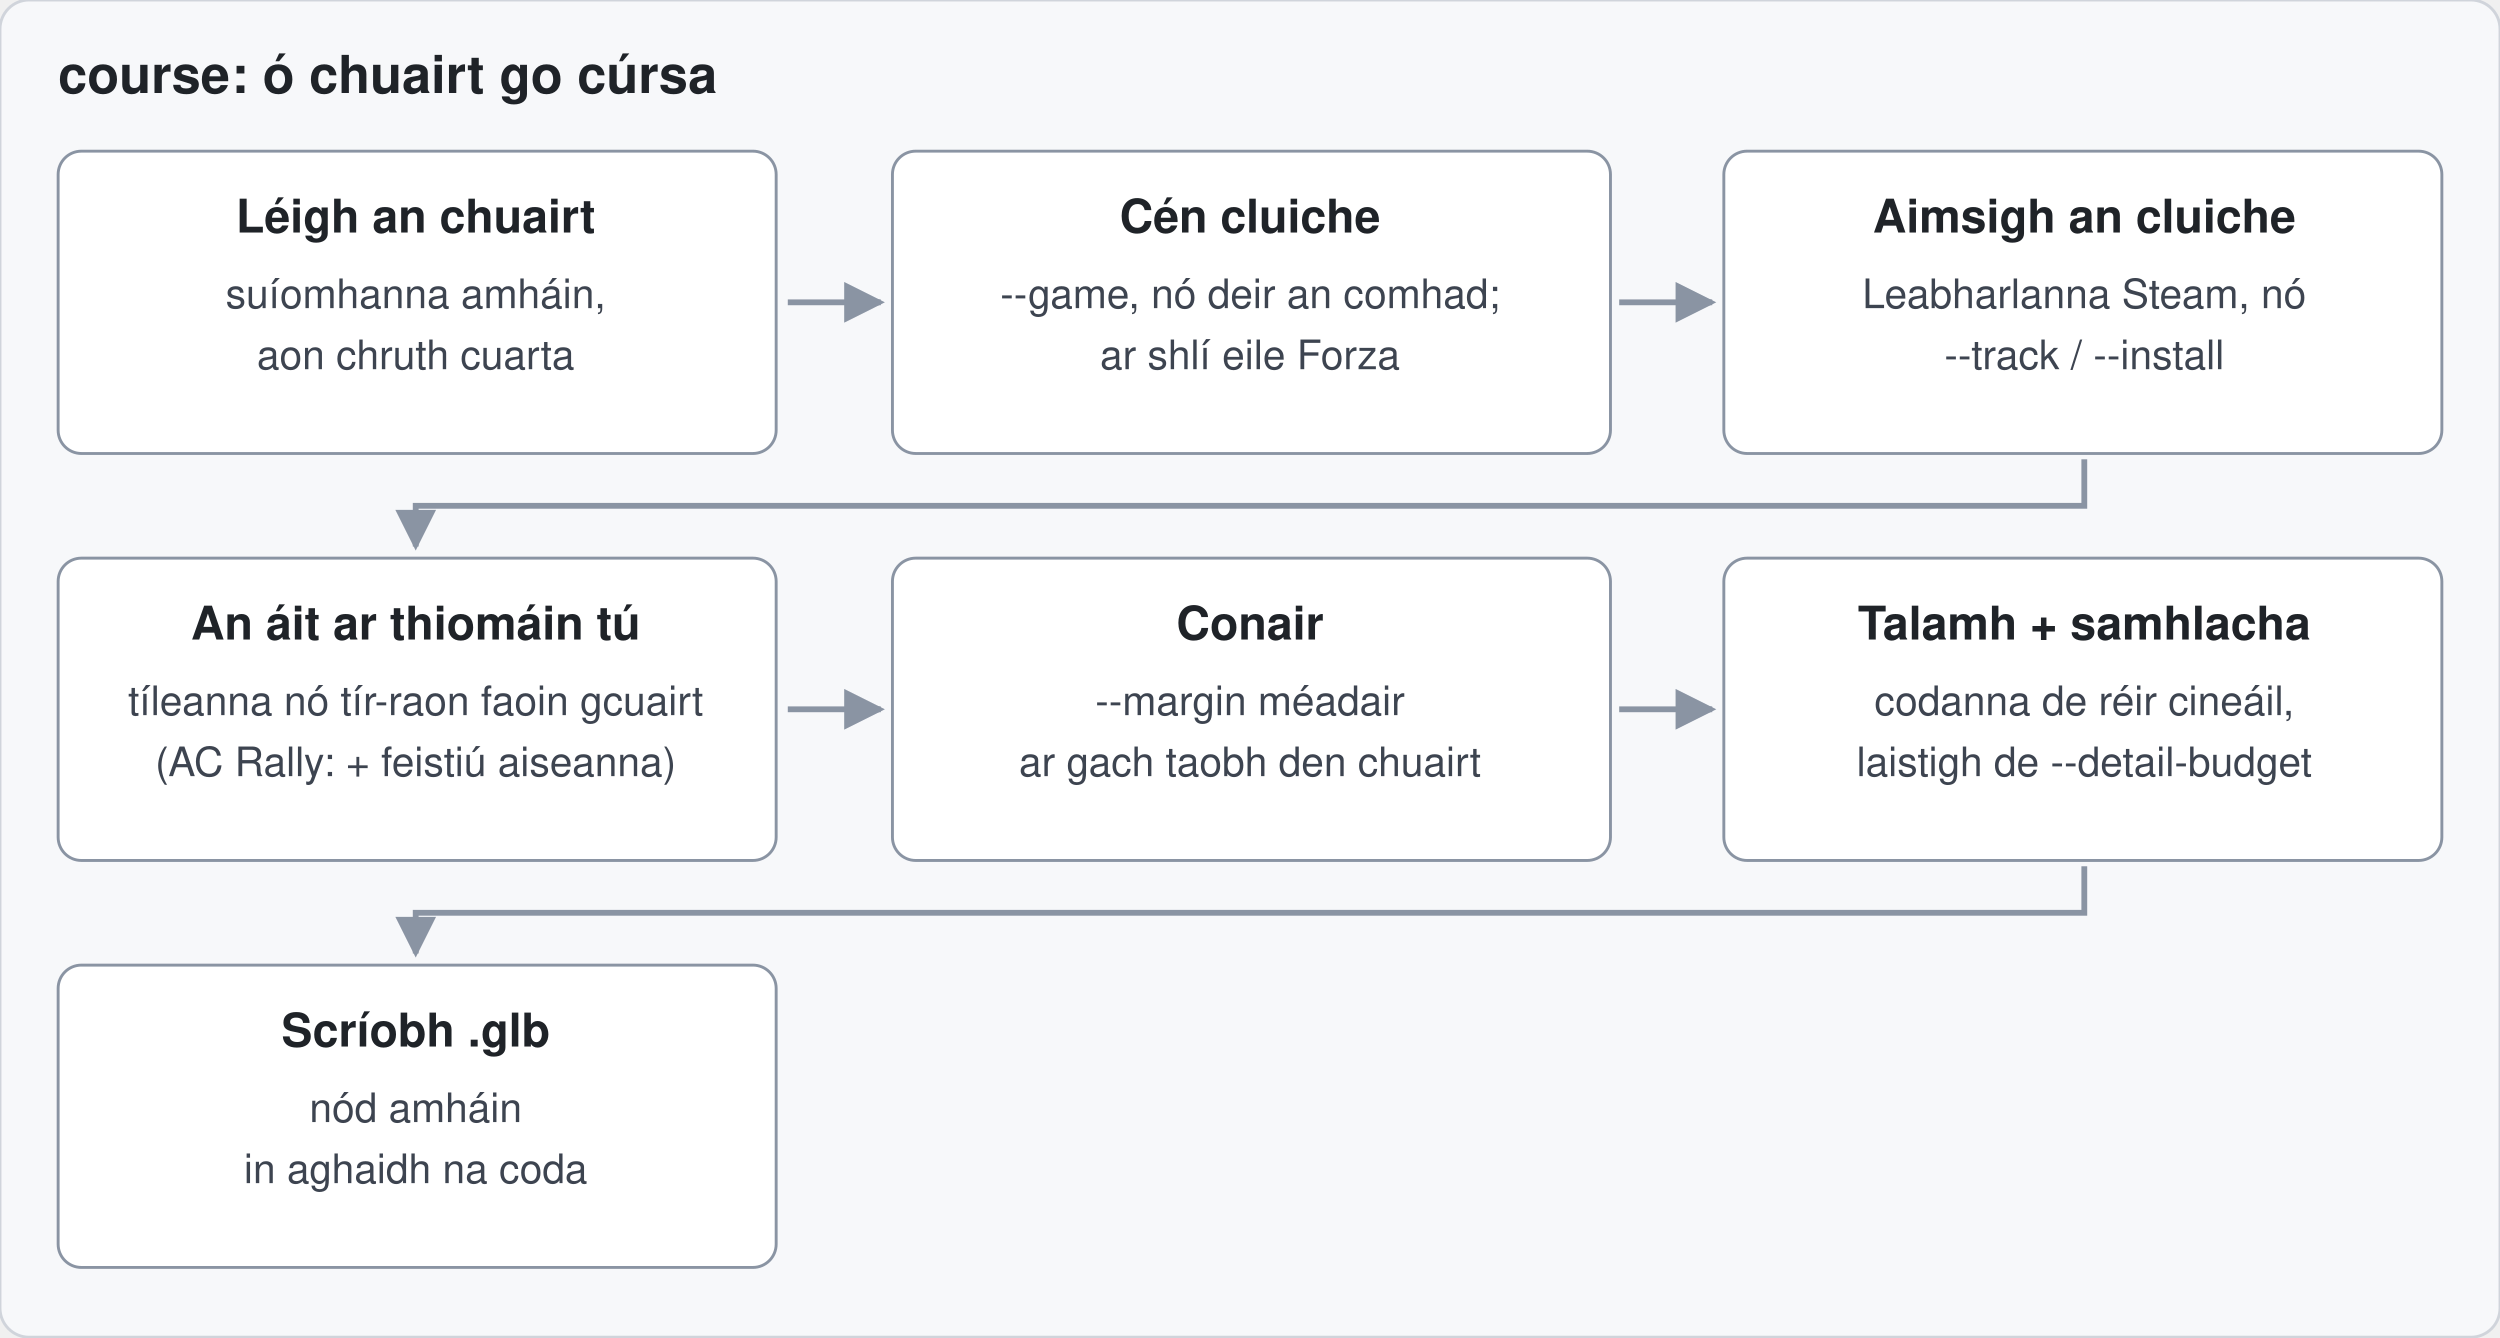
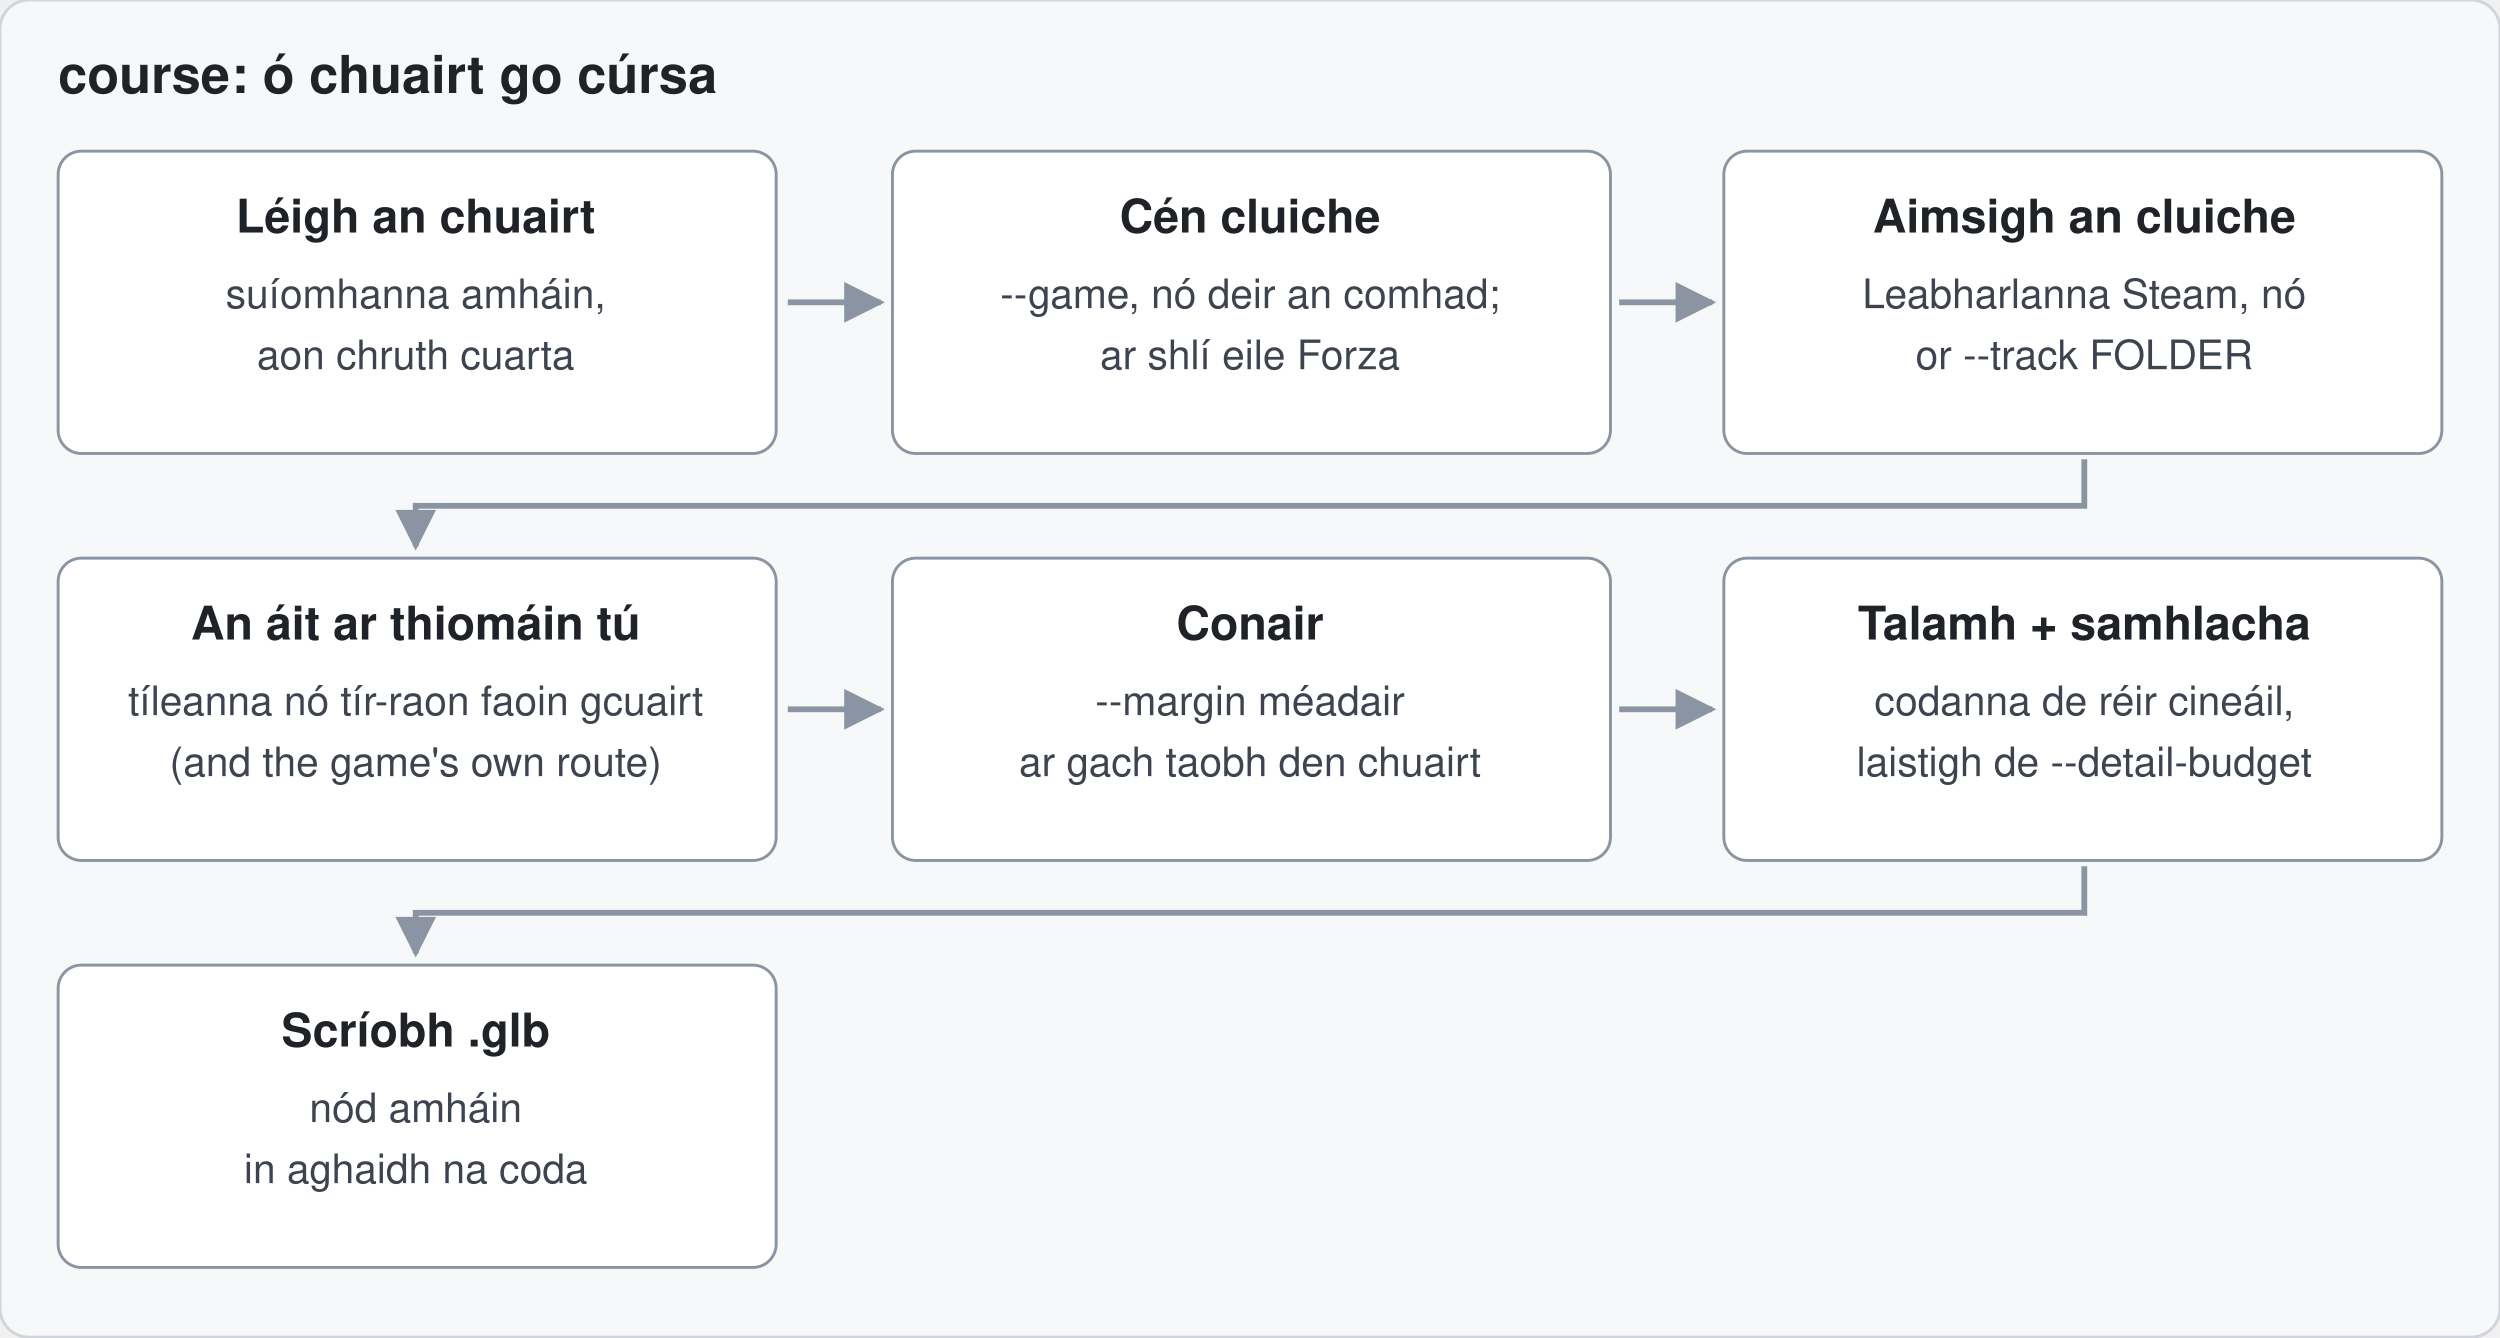
<svg xmlns="http://www.w3.org/2000/svg" width="860" height="460" viewBox="0 0 860 460" role="img" aria-label="course: from a lap to a course">
  <rect width="860" height="460" rx="10" fill="#f7f8fa" stroke="#d0d4db" />
  <defs>
    <marker id="a" viewBox="0 0 10 10" refX="9" refY="5" markerWidth="7" markerHeight="7" orient="auto-start-reverse">
      <path d="M0,0 L10,5 L0,10 z" fill="#8a94a3" />
    </marker>
  </defs>
  <text x="20" y="32" font-family="Segoe UI,Helvetica,Arial,sans-serif" font-size="18" font-weight="600" fill="#1f2328" text-anchor="start">course: ó chuairt go cúrsa</text>
  <rect x="20" y="52" width="247" height="104" rx="8" fill="#ffffff" stroke="#8a94a3" />
  <text x="143" y="80" font-family="Segoe UI,Helvetica,Arial,sans-serif" font-size="16" font-weight="600" fill="#1f2328" text-anchor="middle">Léigh an chuairt</text>
  <text x="143" y="106" font-family="Segoe UI,Helvetica,Arial,sans-serif" font-size="14" font-weight="400" fill="#3d4450" text-anchor="middle">suíomhanna amháin,</text>
  <text x="143" y="127" font-family="Segoe UI,Helvetica,Arial,sans-serif" font-size="14" font-weight="400" fill="#3d4450" text-anchor="middle">aon chruth cuarta</text>
  <rect x="307" y="52" width="247" height="104" rx="8" fill="#ffffff" stroke="#8a94a3" />
  <text x="430" y="80" font-family="Segoe UI,Helvetica,Arial,sans-serif" font-size="16" font-weight="600" fill="#1f2328" text-anchor="middle">Cén cluiche</text>
  <text x="430" y="106" font-family="Segoe UI,Helvetica,Arial,sans-serif" font-size="14" font-weight="400" fill="#3d4450" text-anchor="middle">--game, nó deir an comhad;</text>
  <text x="430" y="127" font-family="Segoe UI,Helvetica,Arial,sans-serif" font-size="14" font-weight="400" fill="#3d4450" text-anchor="middle">ar shlí eile Forza</text>
  <rect x="593" y="52" width="247" height="104" rx="8" fill="#ffffff" stroke="#8a94a3" />
  <text x="717" y="80" font-family="Segoe UI,Helvetica,Arial,sans-serif" font-size="16" font-weight="600" fill="#1f2328" text-anchor="middle">Aimsigh an cluiche</text>
  <text x="717" y="106" font-family="Segoe UI,Helvetica,Arial,sans-serif" font-size="14" font-weight="400" fill="#3d4450" text-anchor="middle">Leabharlanna Steam, nó</text>
-   <text x="717" y="127" font-family="Segoe UI,Helvetica,Arial,sans-serif" font-size="14" font-weight="400" fill="#3d4450" text-anchor="middle">--track / --install</text>
+   <text x="717" y="127" font-family="Segoe UI,Helvetica,Arial,sans-serif" font-size="14" font-weight="400" fill="#3d4450" text-anchor="middle">or --track FOLDER</text>
  <rect x="20" y="192" width="247" height="104" rx="8" fill="#ffffff" stroke="#8a94a3" />
  <text x="143" y="220" font-family="Segoe UI,Helvetica,Arial,sans-serif" font-size="16" font-weight="600" fill="#1f2328" text-anchor="middle">An áit ar thiomáin tú</text>
  <text x="143" y="246" font-family="Segoe UI,Helvetica,Arial,sans-serif" font-size="14" font-weight="400" fill="#3d4450" text-anchor="middle">tíleanna nó tír-raon faoin gcuairt</text>
-   <text x="143" y="267" font-family="Segoe UI,Helvetica,Arial,sans-serif" font-size="14" font-weight="400" fill="#3d4450" text-anchor="middle">(AC Rally: + feistiú aiseanna)</text>
+   <text x="143" y="267" font-family="Segoe UI,Helvetica,Arial,sans-serif" font-size="14" font-weight="400" fill="#3d4450" text-anchor="middle">(and the game's own route)</text>
  <rect x="307" y="192" width="247" height="104" rx="8" fill="#ffffff" stroke="#8a94a3" />
  <text x="430" y="220" font-family="Segoe UI,Helvetica,Arial,sans-serif" font-size="16" font-weight="600" fill="#1f2328" text-anchor="middle">Conair</text>
  <text x="430" y="246" font-family="Segoe UI,Helvetica,Arial,sans-serif" font-size="14" font-weight="400" fill="#3d4450" text-anchor="middle">--margin méadair</text>
  <text x="430" y="267" font-family="Segoe UI,Helvetica,Arial,sans-serif" font-size="14" font-weight="400" fill="#3d4450" text-anchor="middle">ar gach taobh den chuairt</text>
  <rect x="593" y="192" width="247" height="104" rx="8" fill="#ffffff" stroke="#8a94a3" />
  <text x="717" y="220" font-family="Segoe UI,Helvetica,Arial,sans-serif" font-size="16" font-weight="600" fill="#1f2328" text-anchor="middle">Talamh + samhlacha</text>
  <text x="717" y="246" font-family="Segoe UI,Helvetica,Arial,sans-serif" font-size="14" font-weight="400" fill="#3d4450" text-anchor="middle">codanna de réir cineáil,</text>
  <text x="717" y="267" font-family="Segoe UI,Helvetica,Arial,sans-serif" font-size="14" font-weight="400" fill="#3d4450" text-anchor="middle">laistigh de --detail-budget</text>
  <rect x="20" y="332" width="247" height="104" rx="8" fill="#ffffff" stroke="#8a94a3" />
  <text x="143" y="360" font-family="Segoe UI,Helvetica,Arial,sans-serif" font-size="16" font-weight="600" fill="#1f2328" text-anchor="middle">Scríobh .glb</text>
  <text x="143" y="386" font-family="Segoe UI,Helvetica,Arial,sans-serif" font-size="14" font-weight="400" fill="#3d4450" text-anchor="middle">nód amháin</text>
  <text x="143" y="407" font-family="Segoe UI,Helvetica,Arial,sans-serif" font-size="14" font-weight="400" fill="#3d4450" text-anchor="middle">in aghaidh na coda</text>
  <line x1="271" y1="104.0" x2="303" y2="104.0" stroke="#8a94a3" stroke-width="2" marker-end="url(#a)" />
  <line x1="557" y1="104.0" x2="589" y2="104.0" stroke="#8a94a3" stroke-width="2" marker-end="url(#a)" />
  <path d="M717,158 V174 H143 V188" fill="none" stroke="#8a94a3" stroke-width="2" marker-end="url(#a)" />
  <line x1="271" y1="244.0" x2="303" y2="244.0" stroke="#8a94a3" stroke-width="2" marker-end="url(#a)" />
  <line x1="557" y1="244.0" x2="589" y2="244.0" stroke="#8a94a3" stroke-width="2" marker-end="url(#a)" />
  <path d="M717,298 V314 H143 V328" fill="none" stroke="#8a94a3" stroke-width="2" marker-end="url(#a)" />
</svg>
